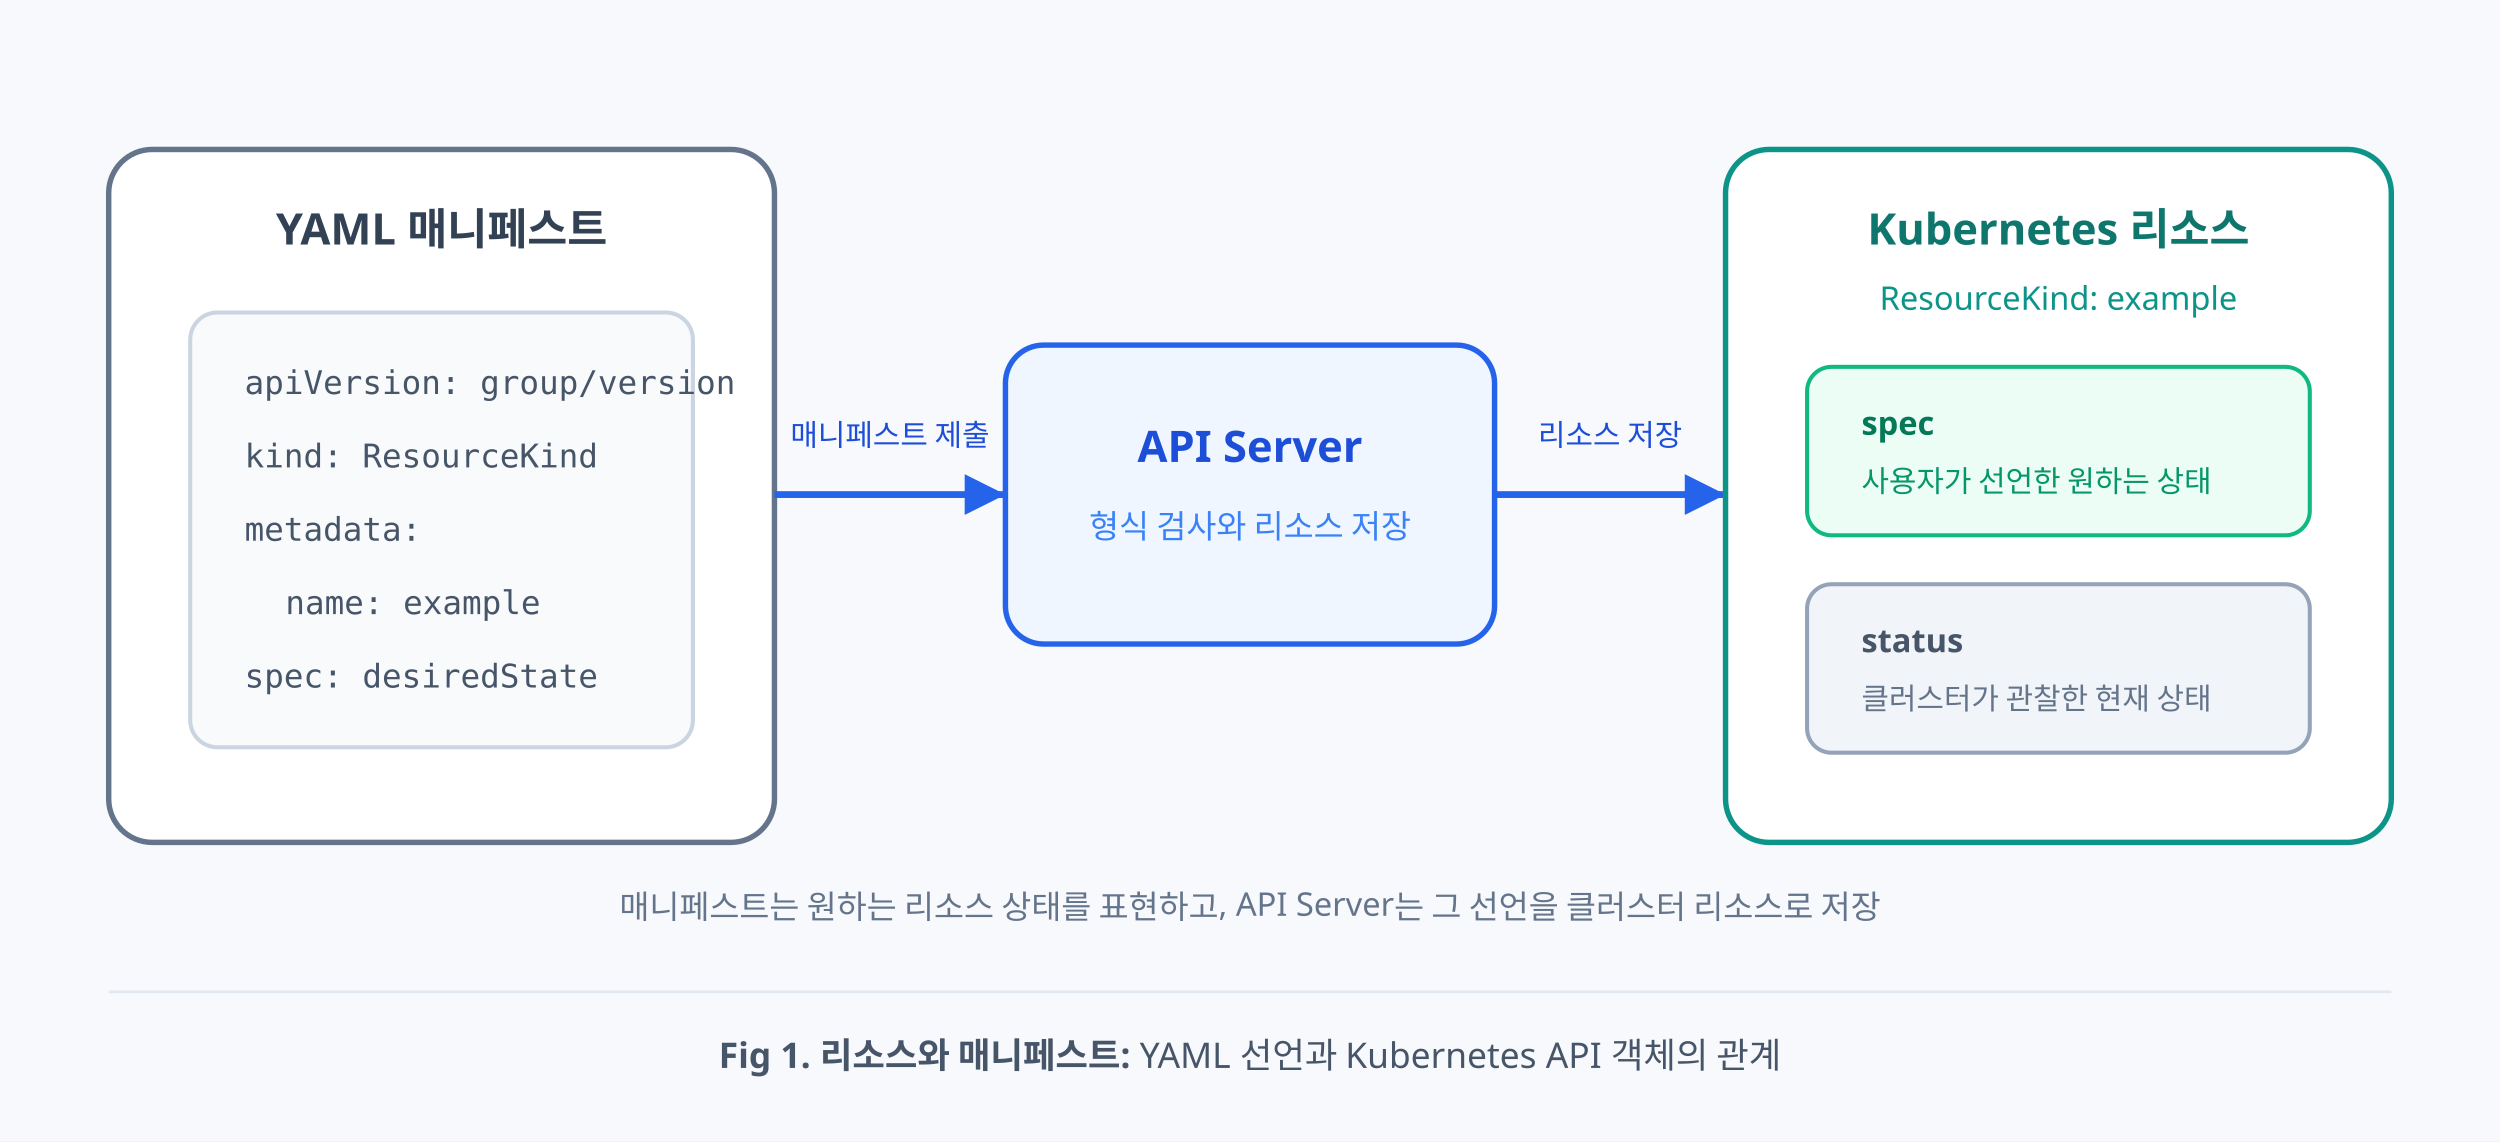
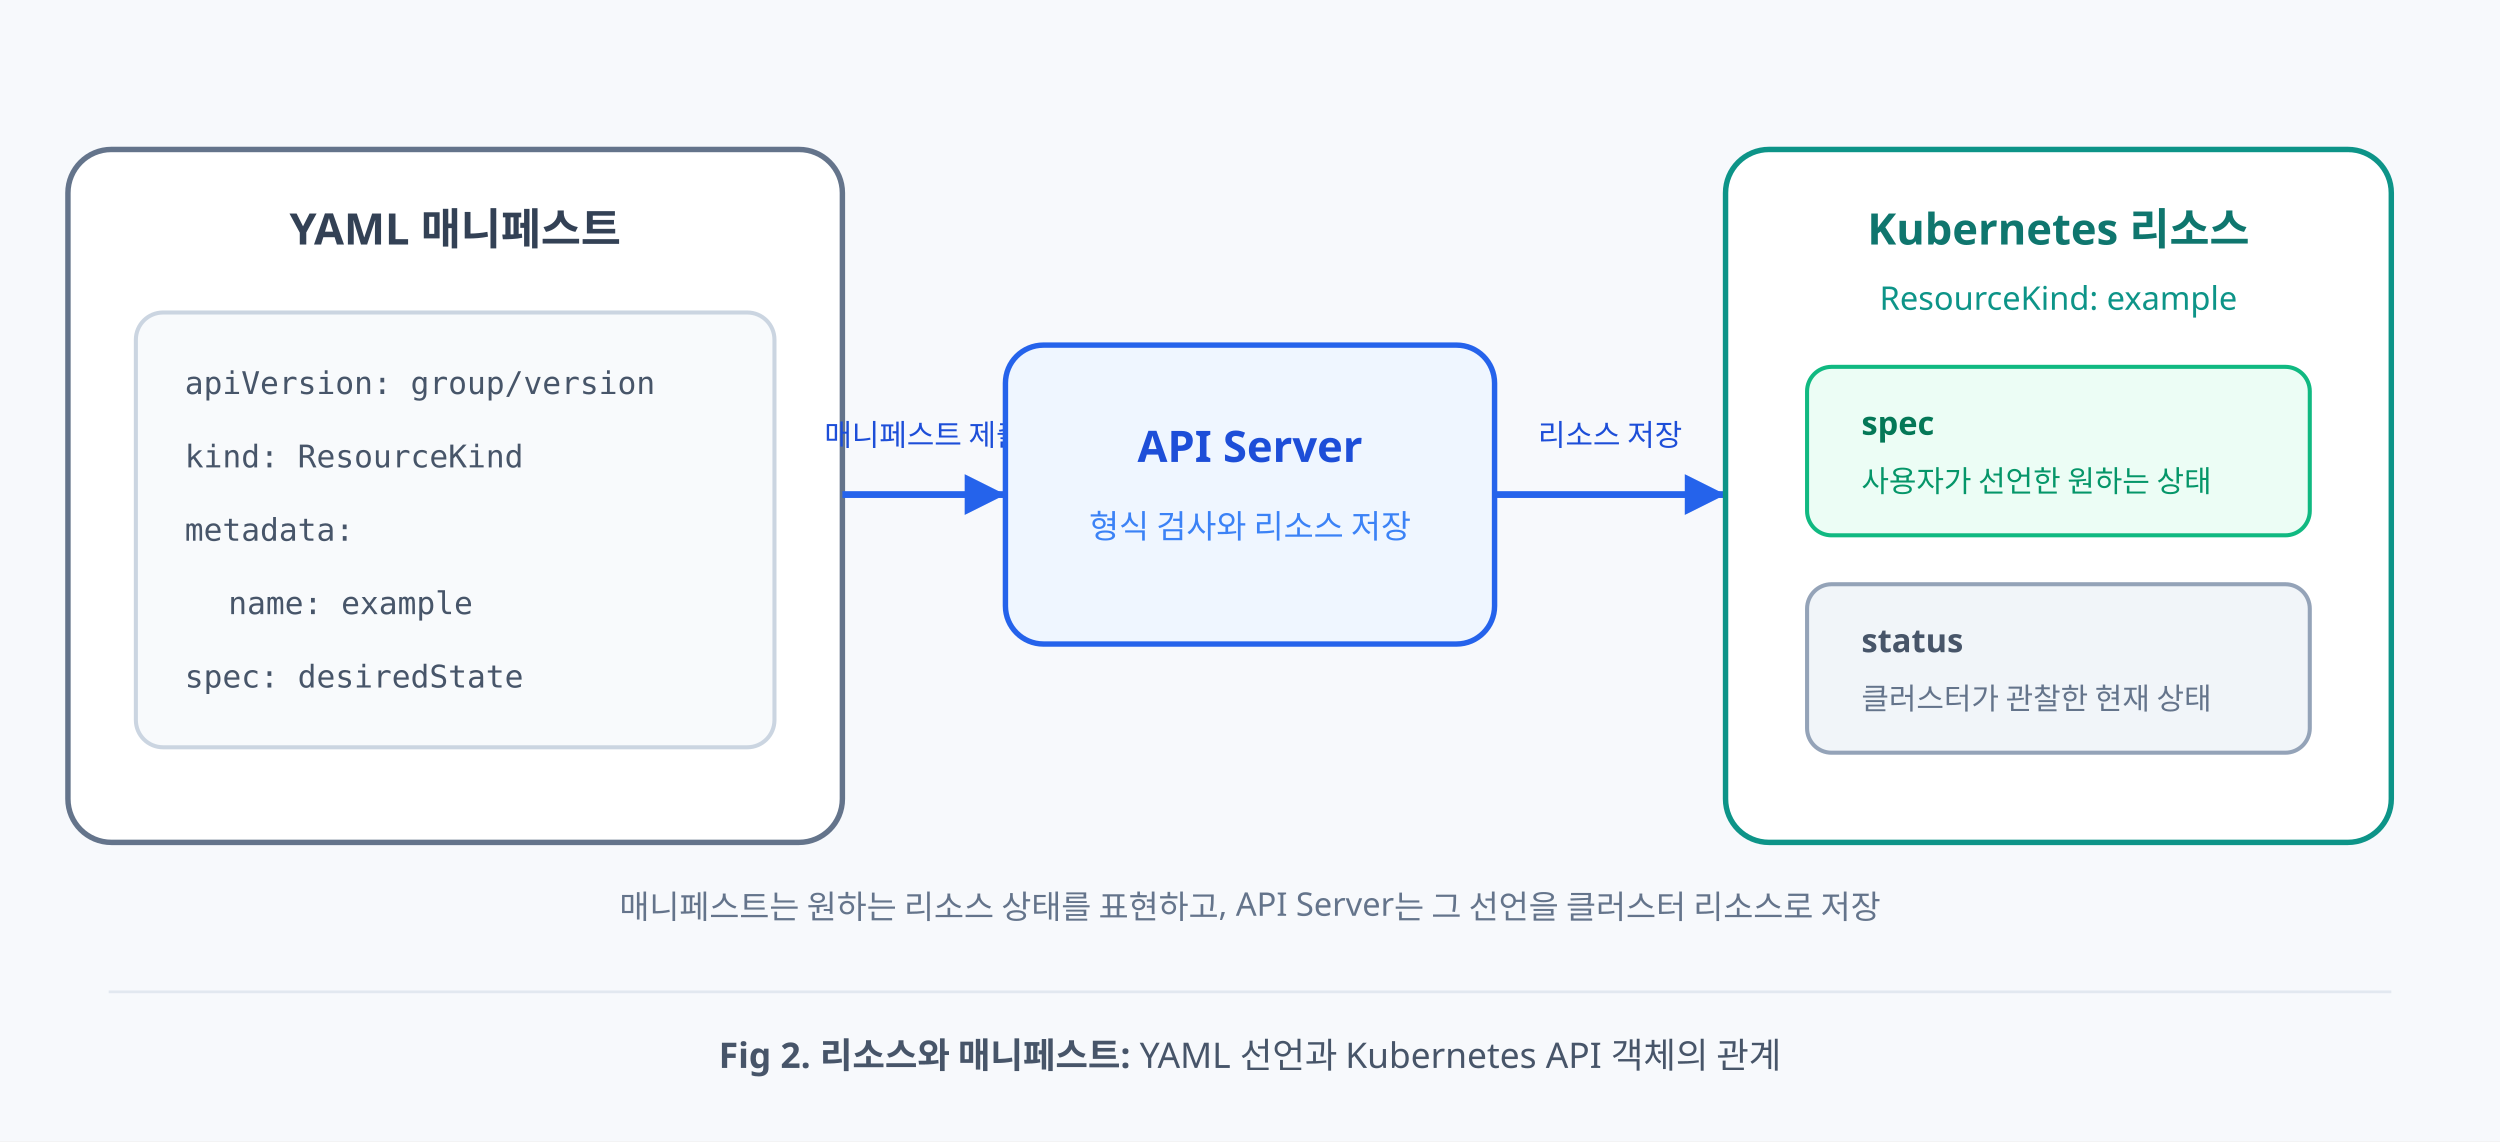
<svg xmlns="http://www.w3.org/2000/svg" width="920" height="420" viewBox="0 0 920 420">
  <rect width="920" height="420" fill="#F7F9FC" />
  <defs>
    <marker id="arrow-blue" markerWidth="8" markerHeight="8" refX="6" refY="3" orient="auto">
      <path d="M0,0 L6,3 L0,6 Z" fill="#2563EB" />
    </marker>
  </defs>
-   <rect x="40" y="55" width="245" height="255" rx="16" fill="#FFFFFF" stroke="#64748B" stroke-width="2" />
-   <text x="162.5" y="90" text-anchor="middle" font-family="Apple SD Gothic Neo, Noto Sans KR, sans-serif" font-size="16" fill="#334155" font-weight="600">YAML 매니페스트</text>
-   <rect x="70" y="115" width="185" height="160" rx="10" fill="#F8FAFC" stroke="#CBD5E1" stroke-width="1.5" />
-   <text x="90" y="145" font-family="Menlo, Consolas, monospace" font-size="12" fill="#475569">apiVersion: group/version</text>
-   <text x="90" y="172" font-family="Menlo, Consolas, monospace" font-size="12" fill="#475569">kind: ResourceKind</text>
-   <text x="90" y="199" font-family="Menlo, Consolas, monospace" font-size="12" fill="#475569">metadata:</text>
-   <text x="105" y="226" font-family="Menlo, Consolas, monospace" font-size="12" fill="#475569">name: example</text>
-   <text x="90" y="253" font-family="Menlo, Consolas, monospace" font-size="12" fill="#475569">spec: desiredState</text>
-   <path d="M285 182 H370" fill="none" stroke="#2563EB" stroke-width="2.5" marker-end="url(#arrow-blue)" />
-   <text x="327.5" y="164" text-anchor="middle" font-family="Apple SD Gothic Neo, Noto Sans KR, sans-serif" font-size="11" fill="#1D4ED8">매니페스트 제출</text>
+   <rect x="25" y="55" width="285" height="255" rx="16" fill="#FFFFFF" stroke="#64748B" stroke-width="2" />
+   <text x="167.5" y="90" text-anchor="middle" font-family="Apple SD Gothic Neo, Noto Sans KR, sans-serif" font-size="16" fill="#334155" font-weight="600">YAML 매니페스트</text>
+   <rect x="50" y="115" width="235" height="160" rx="10" fill="#F8FAFC" stroke="#CBD5E1" stroke-width="1.5" />
+   <text x="68" y="145" font-family="Menlo, Consolas, monospace" font-size="11.5" fill="#475569">apiVersion: group/version</text>
+   <text x="68" y="172" font-family="Menlo, Consolas, monospace" font-size="11.5" fill="#475569">kind: ResourceKind</text>
+   <text x="68" y="199" font-family="Menlo, Consolas, monospace" font-size="11.5" fill="#475569">metadata:</text>
+   <text x="84" y="226" font-family="Menlo, Consolas, monospace" font-size="11.5" fill="#475569">name: example</text>
+   <text x="68" y="253" font-family="Menlo, Consolas, monospace" font-size="11.5" fill="#475569">spec: desiredState</text>
+   <path d="M310 182 H370" fill="none" stroke="#2563EB" stroke-width="2.5" marker-end="url(#arrow-blue)" />
+   <text x="340" y="164" text-anchor="middle" font-family="Apple SD Gothic Neo, Noto Sans KR, sans-serif" font-size="11" fill="#1D4ED8">매니페스트 제출</text>
  <rect x="370" y="127" width="180" height="110" rx="14" fill="#EFF6FF" stroke="#2563EB" stroke-width="2" />
  <text x="460" y="170" text-anchor="middle" font-family="Apple SD Gothic Neo, Noto Sans KR, sans-serif" font-size="16" fill="#1D4ED8" font-weight="600">API Server</text>
  <text x="460" y="198" text-anchor="middle" font-family="Apple SD Gothic Neo, Noto Sans KR, sans-serif" font-size="12" fill="#3B82F6">형식 검사와 리소스 저장</text>
  <path d="M550 182 H635" fill="none" stroke="#2563EB" stroke-width="2.5" marker-end="url(#arrow-blue)" />
  <text x="592.5" y="164" text-anchor="middle" font-family="Apple SD Gothic Neo, Noto Sans KR, sans-serif" font-size="11" fill="#1D4ED8">리소스 저장</text>
  <rect x="635" y="55" width="245" height="255" rx="16" fill="#FFFFFF" stroke="#0D9488" stroke-width="2" />
  <text x="757.5" y="90" text-anchor="middle" font-family="Apple SD Gothic Neo, Noto Sans KR, sans-serif" font-size="16" fill="#0F766E" font-weight="600">Kubernetes 리소스</text>
  <text x="757.5" y="114" text-anchor="middle" font-family="Apple SD Gothic Neo, Noto Sans KR, sans-serif" font-size="12" fill="#0D9488">ResourceKind: example</text>
  <rect x="665" y="135" width="185" height="62" rx="9" fill="#ECFDF5" stroke="#10B981" stroke-width="1.5" />
  <text x="685" y="160" font-family="Apple SD Gothic Neo, Noto Sans KR, sans-serif" font-size="12" fill="#047857" font-weight="600">spec</text>
  <text x="685" y="181" font-family="Apple SD Gothic Neo, Noto Sans KR, sans-serif" font-size="11" fill="#059669">사용자가 선언한 원하는 상태</text>
  <rect x="665" y="215" width="185" height="62" rx="9" fill="#F1F5F9" stroke="#94A3B8" stroke-width="1.5" />
  <text x="685" y="240" font-family="Apple SD Gothic Neo, Noto Sans KR, sans-serif" font-size="12" fill="#475569" font-weight="600">status</text>
  <text x="685" y="261" font-family="Apple SD Gothic Neo, Noto Sans KR, sans-serif" font-size="11" fill="#64748B">클러스터가 관찰한 현재 상태</text>
  <text x="460" y="338" text-anchor="middle" font-family="Apple SD Gothic Neo, Noto Sans KR, sans-serif" font-size="12" fill="#64748B">매니페스트는 원하는 리소스 상태를 표현하고, API Server는 그 선언을 클러스터 리소스로 저장</text>
  <line x1="40" y1="365" x2="880" y2="365" stroke="#E2E8F0" stroke-width="1" />
  <text x="460" y="393" text-anchor="middle" font-family="Apple SD Gothic Neo, Noto Sans KR, sans-serif" font-size="13" fill="#475569">
-     <tspan font-weight="600">Fig 1. 리소스와 매니페스트:</tspan>
+     <tspan font-weight="600">Fig 2. 리소스와 매니페스트:</tspan>
    <tspan> YAML 선언과 Kubernetes API 객체의 관계</tspan>
  </text>
</svg>
